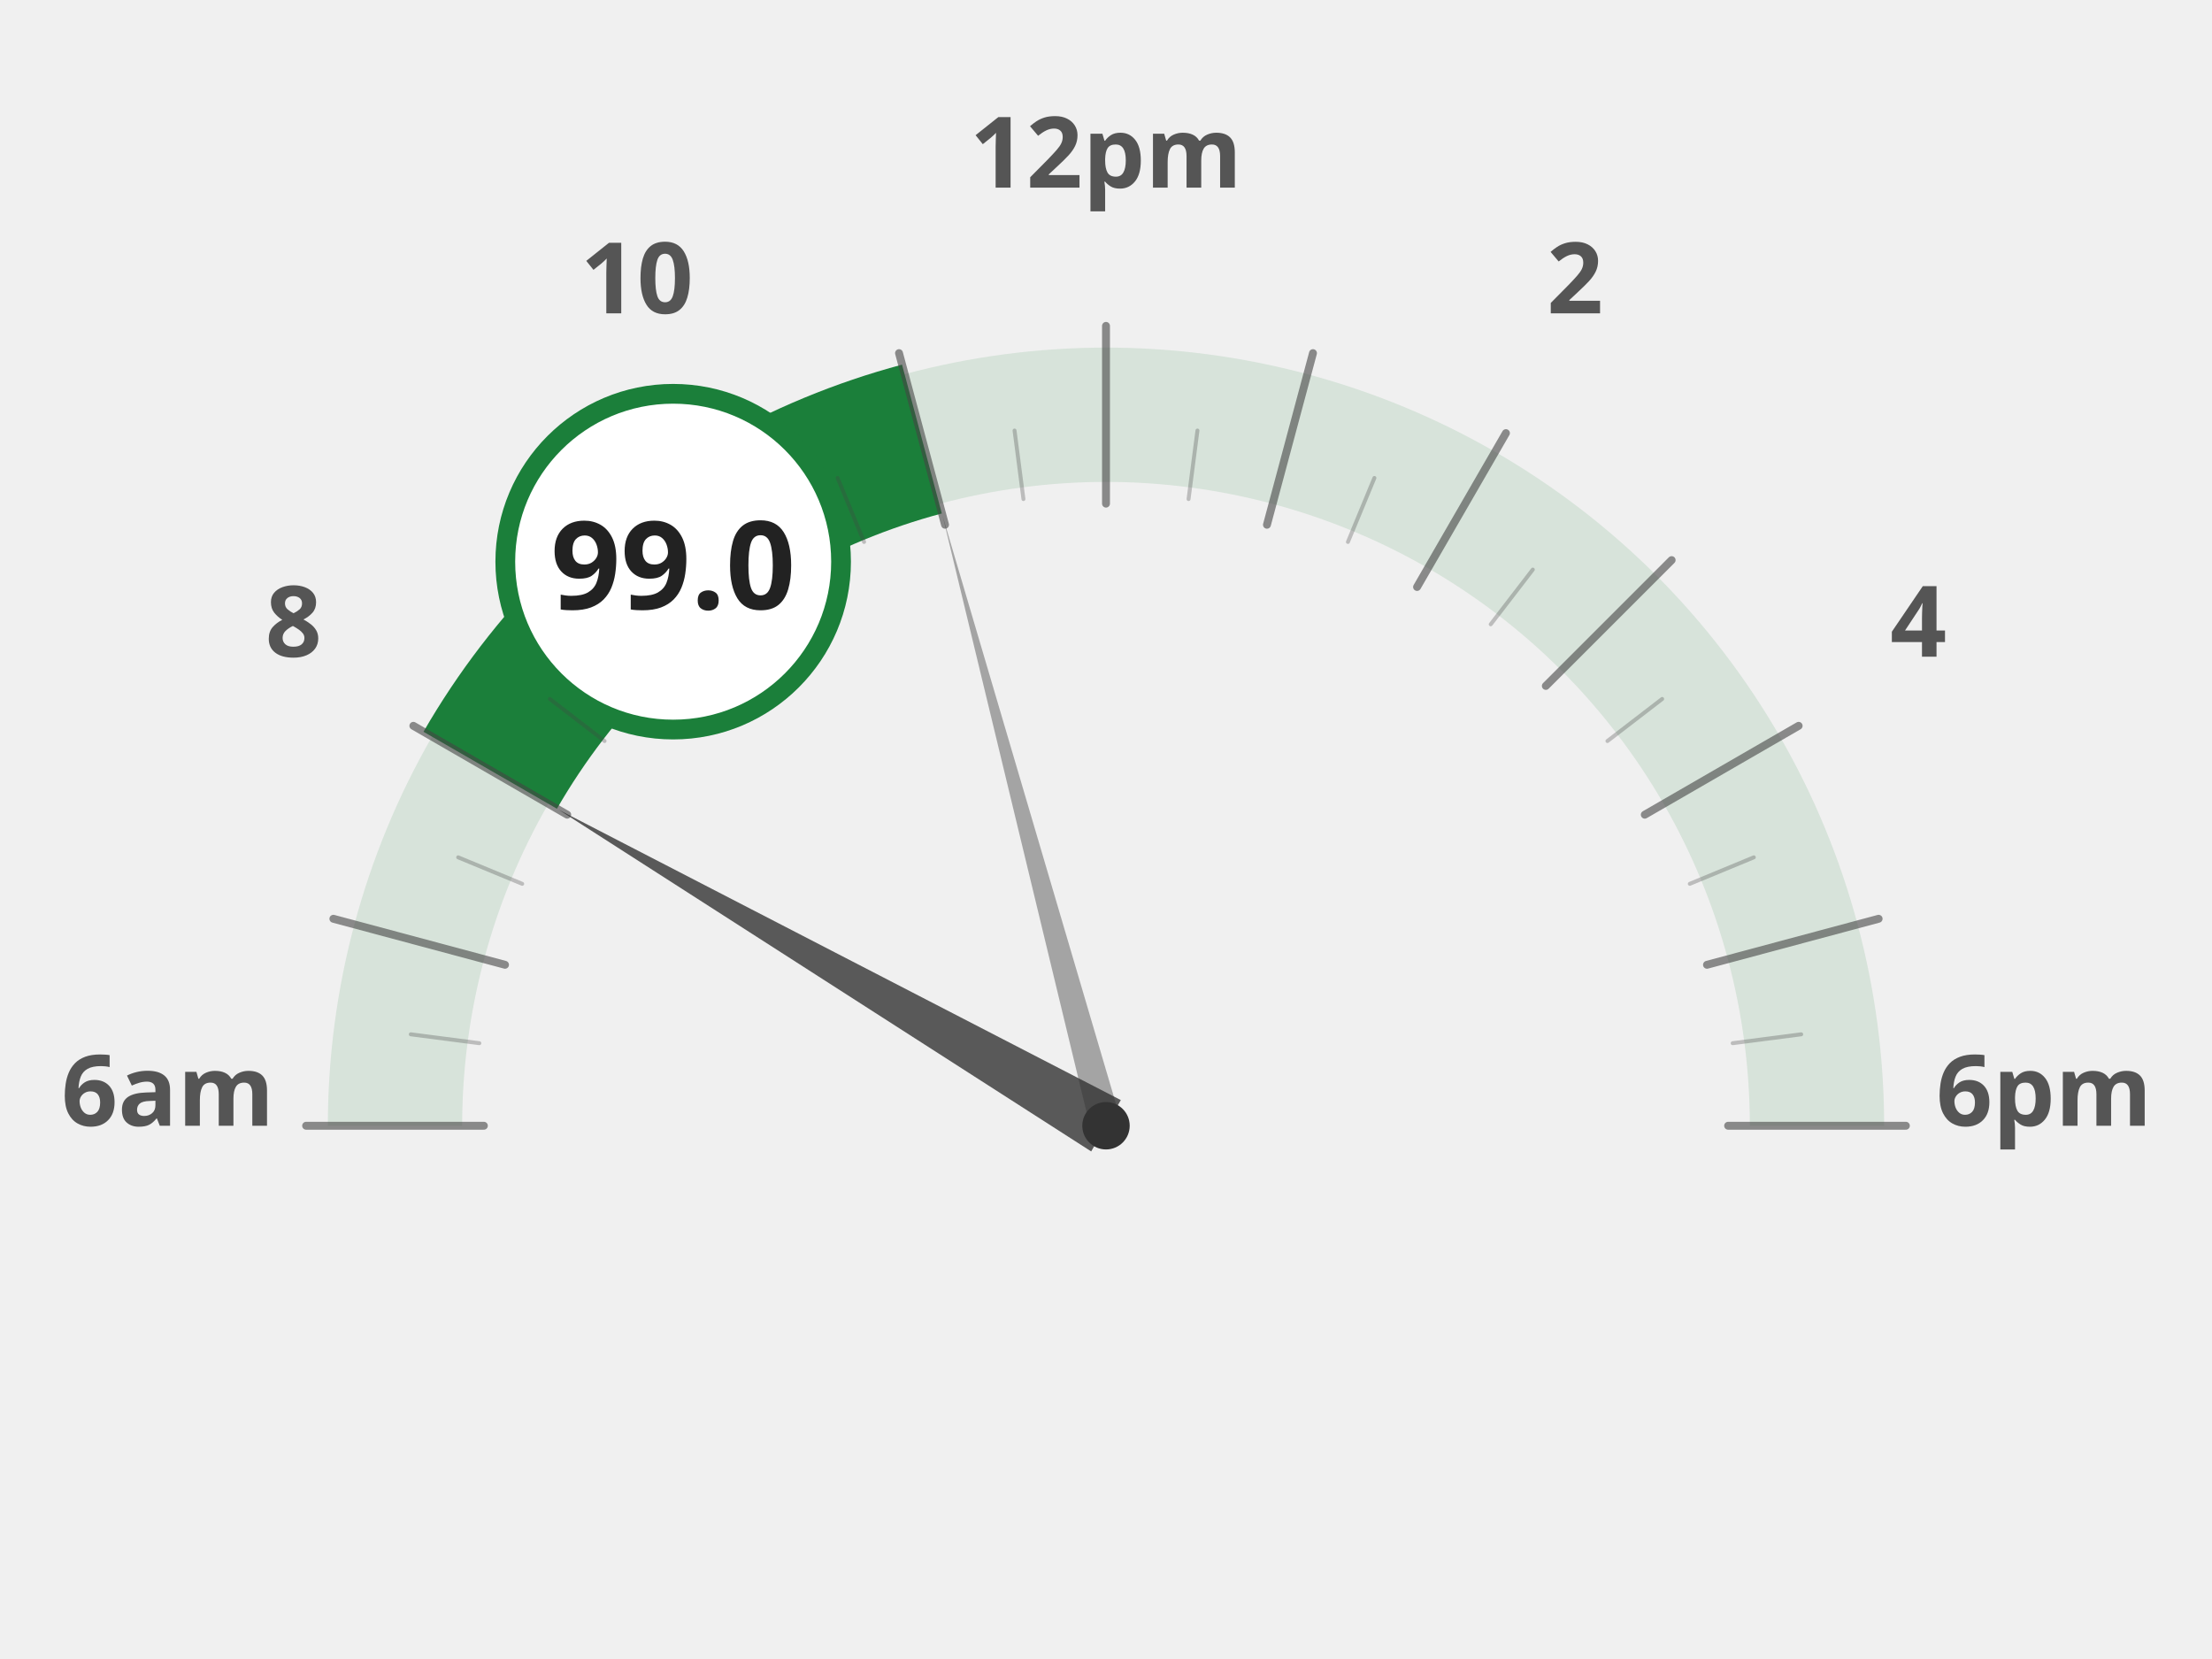
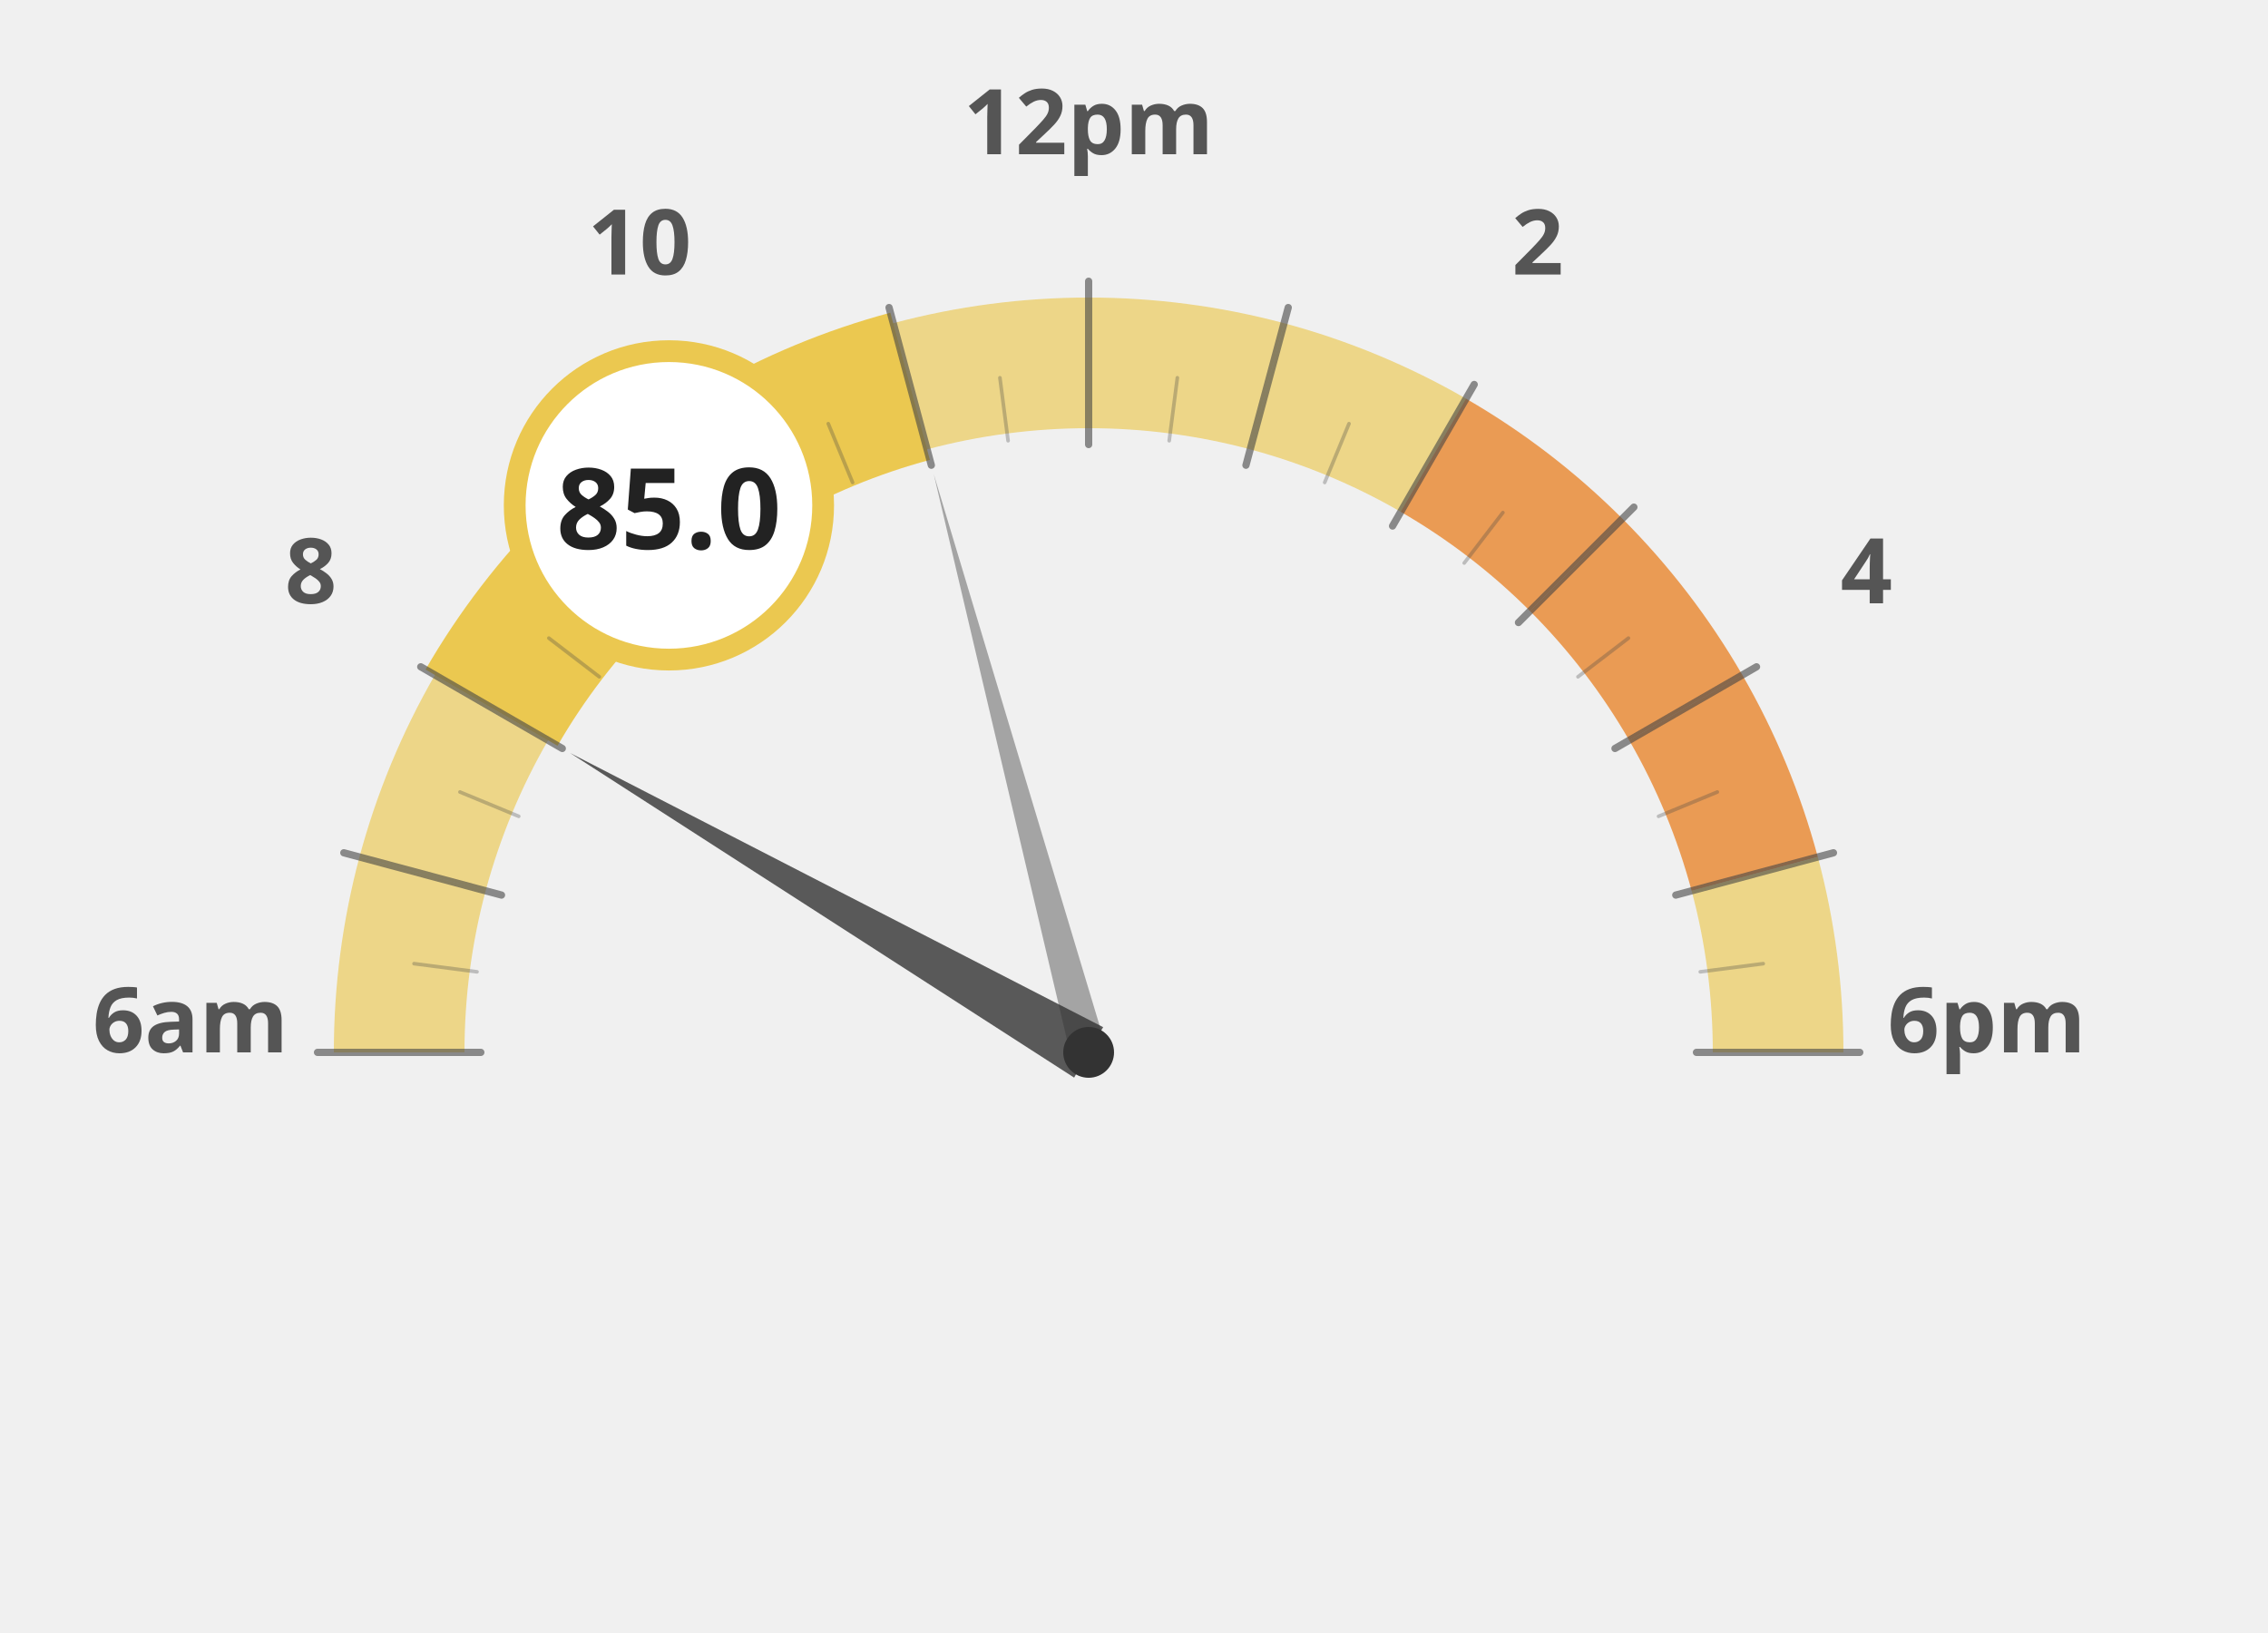
- <svg xmlns="http://www.w3.org/2000/svg" width="60mm" height="45mm" viewBox="0 0 1000 840">
-   <g transform="translate(0, 120)">
-     <path d="M 140.0 450.0 A 360 360 0 0 1 152.3 356.8" fill="none" stroke="#1b7f3a" stroke-width="68" stroke-opacity="0.12" />
-     <path d="M 152.3 356.8 A 360 360 0 0 1 188.2 270.0" fill="none" stroke="#1b7f3a" stroke-width="68" stroke-opacity="0.12" />
-     <path d="M 188.2 270.0 A 360 360 0 0 1 245.4 195.4" fill="none" stroke="#1b7f3a" stroke-width="68" stroke-opacity="0.12" />
-     <path d="M 245.4 195.4 A 360 360 0 0 1 320.0 138.2" fill="none" stroke="#1b7f3a" stroke-width="68" stroke-opacity="0.12" />
-     <path d="M 320.0 138.2 A 360 360 0 0 1 406.8 102.3" fill="none" stroke="#1b7f3a" stroke-width="68" stroke-opacity="0.12" />
-     <path d="M 406.8 102.3 A 360 360 0 0 1 500.0 90.0" fill="none" stroke="#1b7f3a" stroke-width="68" stroke-opacity="0.12" />
-     <path d="M 500.0 90.0 A 360 360 0 0 1 593.2 102.3" fill="none" stroke="#1b7f3a" stroke-width="68" stroke-opacity="0.12" />
-     <path d="M 593.2 102.3 A 360 360 0 0 1 680.0 138.2" fill="none" stroke="#1b7f3a" stroke-width="68" stroke-opacity="0.12" />
-     <path d="M 680.0 138.2 A 360 360 0 0 1 754.6 195.4" fill="none" stroke="#1b7f3a" stroke-width="68" stroke-opacity="0.12" />
-     <path d="M 754.6 195.4 A 360 360 0 0 1 811.8 270.0" fill="none" stroke="#1b7f3a" stroke-width="68" stroke-opacity="0.12" />
-     <path d="M 811.8 270.0 A 360 360 0 0 1 847.7 356.8" fill="none" stroke="#1b7f3a" stroke-width="68" stroke-opacity="0.12" />
-     <path d="M 847.7 356.8 A 360 360 0 0 1 860.0 450.0" fill="none" stroke="#1b7f3a" stroke-width="68" stroke-opacity="0.12" />
-     <text x="25.0" y="450" text-anchor="middle" font-family="Montserrat, sans-serif" font-size="50" font-weight="900" fill="#555">6am</text>
-     <text x="88.638" y="212.5" text-anchor="middle" font-family="Montserrat, sans-serif" font-size="50" font-weight="900" fill="#555">8</text>
-     <text x="262.5" y="38.638" text-anchor="middle" font-family="Montserrat, sans-serif" font-size="50" font-weight="900" fill="#555">10</text>
-     <text x="500" y="-25.0" text-anchor="middle" font-family="Montserrat, sans-serif" font-size="50" font-weight="900" fill="#555">12pm</text>
-     <text x="737.5" y="38.638" text-anchor="middle" font-family="Montserrat, sans-serif" font-size="50" font-weight="900" fill="#555">2</text>
-     <text x="911.362" y="212.5" text-anchor="middle" font-family="Montserrat, sans-serif" font-size="50" font-weight="900" fill="#555">4</text>
-     <text x="975.0" y="450.0" text-anchor="middle" font-family="Montserrat, sans-serif" font-size="50" font-weight="900" fill="#555">6pm</text>
-     <path d="M 188.2 270.0 A 360 360 0 0 1 245.4 195.4" fill="none" stroke="#1b7f3a" stroke-width="78" stroke-linecap="butt" />
-     <path d="M 245.4 195.4 A 360 360 0 0 1 320.0 138.2" fill="none" stroke="#1b7f3a" stroke-width="78" stroke-linecap="butt" />
-     <path d="M 320.0 138.2 A 360 360 0 0 1 406.8 102.3" fill="none" stroke="#1b7f3a" stroke-width="78" stroke-linecap="butt" />
-     <line x1="185.0" y1="450.0" x2="95.0" y2="450.0" stroke="#444" stroke-width="4" stroke-linecap="round" opacity="0.6" />
-     <line x1="182.7" y1="408.2" x2="148.0" y2="403.7" stroke="#444" stroke-width="2" stroke-linecap="round" opacity="0.3" />
-     <line x1="195.7" y1="368.5" x2="108.8" y2="345.2" stroke="#444" stroke-width="4" stroke-linecap="round" opacity="0.6" />
-     <line x1="204.4" y1="327.5" x2="172.0" y2="314.1" stroke="#444" stroke-width="2" stroke-linecap="round" opacity="0.3" />
-     <line x1="227.2" y1="292.5" x2="149.3" y2="247.5" stroke="#444" stroke-width="4" stroke-linecap="round" opacity="0.6" />
-     <line x1="246.1" y1="255.2" x2="218.4" y2="233.9" stroke="#444" stroke-width="2" stroke-linecap="round" opacity="0.3" />
-     <line x1="277.3" y1="227.3" x2="213.6" y2="163.6" stroke="#444" stroke-width="4" stroke-linecap="round" opacity="0.6" />
-     <line x1="305.2" y1="196.1" x2="283.9" y2="168.4" stroke="#444" stroke-width="2" stroke-linecap="round" opacity="0.3" />
-     <line x1="342.5" y1="177.2" x2="297.5" y2="99.3" stroke="#444" stroke-width="4" stroke-linecap="round" opacity="0.6" />
-     <line x1="377.5" y1="154.4" x2="364.1" y2="122.0" stroke="#444" stroke-width="2" stroke-linecap="round" opacity="0.3" />
-     <line x1="418.5" y1="145.7" x2="395.2" y2="58.8" stroke="#444" stroke-width="4" stroke-linecap="round" opacity="0.6" />
-     <line x1="458.2" y1="132.7" x2="453.7" y2="98.0" stroke="#444" stroke-width="2" stroke-linecap="round" opacity="0.3" />
-     <line x1="500.0" y1="135.0" x2="500.0" y2="45.0" stroke="#444" stroke-width="4" stroke-linecap="round" opacity="0.6" />
-     <line x1="541.8" y1="132.7" x2="546.3" y2="98.0" stroke="#444" stroke-width="2" stroke-linecap="round" opacity="0.3" />
-     <line x1="581.5" y1="145.7" x2="604.8" y2="58.8" stroke="#444" stroke-width="4" stroke-linecap="round" opacity="0.6" />
-     <line x1="622.5" y1="154.4" x2="635.9" y2="122.0" stroke="#444" stroke-width="2" stroke-linecap="round" opacity="0.3" />
-     <line x1="657.5" y1="177.2" x2="702.5" y2="99.3" stroke="#444" stroke-width="4" stroke-linecap="round" opacity="0.6" />
-     <line x1="694.8" y1="196.1" x2="716.1" y2="168.4" stroke="#444" stroke-width="2" stroke-linecap="round" opacity="0.3" />
-     <line x1="722.7" y1="227.3" x2="786.4" y2="163.6" stroke="#444" stroke-width="4" stroke-linecap="round" opacity="0.6" />
-     <line x1="753.9" y1="255.2" x2="781.6" y2="233.9" stroke="#444" stroke-width="2" stroke-linecap="round" opacity="0.3" />
-     <line x1="772.8" y1="292.5" x2="850.7" y2="247.5" stroke="#444" stroke-width="4" stroke-linecap="round" opacity="0.6" />
-     <line x1="795.6" y1="327.5" x2="828.0" y2="314.1" stroke="#444" stroke-width="2" stroke-linecap="round" opacity="0.3" />
-     <line x1="804.3" y1="368.5" x2="891.2" y2="345.2" stroke="#444" stroke-width="4" stroke-linecap="round" opacity="0.6" />
-     <line x1="817.3" y1="408.2" x2="852.0" y2="403.7" stroke="#444" stroke-width="2" stroke-linecap="round" opacity="0.3" />
-     <line x1="815.0" y1="450.0" x2="905.0" y2="450.0" stroke="#444" stroke-width="4" stroke-linecap="round" opacity="0.6" />
-     <polygon points="222.9,290.0 492.5,463.0 507.5,437.0" fill="#333" opacity="0.8" />
-     <polygon points="417.2,140.9 492.3,452.1 507.7,447.9" fill="#333" opacity="0.4" />
-     <circle cx="500" cy="450" r="12" fill="#333" />
-     <circle cx="280.846" cy="164.393" r="85" fill="white" stroke="#1b7f3a" stroke-width="10" />
-     <text x="280.846" y="188.393" text-anchor="middle" font-family="Montserrat, sans-serif" font-size="62" font-weight="800" fill="#222">99.0</text>
+ <svg xmlns="http://www.w3.org/2000/svg" width="100%" height="100%" viewBox="0 0 1250 900">
+   <g transform="translate(100, 100)">
+     <path d="M 120.0 480.0 A 380 380 0 0 1 132.9 381.6" fill="none" stroke="#ebc850" stroke-width="72" stroke-opacity="0.65" />
+     <path d="M 132.9 381.6 A 380 380 0 0 1 170.9 290.0" fill="none" stroke="#ebc850" stroke-width="72" stroke-opacity="0.65" />
+     <path d="M 170.9 290.0 A 380 380 0 0 1 231.3 211.3" fill="none" stroke="#ebc850" stroke-width="72" stroke-opacity="1.0" />
+     <path d="M 231.3 211.3 A 380 380 0 0 1 310.0 150.9" fill="none" stroke="#ebc850" stroke-width="72" stroke-opacity="1.0" />
+     <path d="M 310.0 150.9 A 380 380 0 0 1 401.6 112.9" fill="none" stroke="#ebc850" stroke-width="72" stroke-opacity="1.0" />
+     <path d="M 401.6 112.9 A 380 380 0 0 1 500.0 100.0" fill="none" stroke="#ebc850" stroke-width="72" stroke-opacity="0.65" />
+     <path d="M 500.0 100.0 A 380 380 0 0 1 598.4 112.9" fill="none" stroke="#ebc850" stroke-width="72" stroke-opacity="0.65" />
+     <path d="M 598.4 112.9 A 380 380 0 0 1 690.0 150.9" fill="none" stroke="#ebc850" stroke-width="72" stroke-opacity="0.65" />
+     <path d="M 690.0 150.9 A 380 380 0 0 1 768.7 211.3" fill="none" stroke="#e66e00" stroke-width="72" stroke-opacity="0.65" />
+     <path d="M 768.7 211.3 A 380 380 0 0 1 829.1 290.0" fill="none" stroke="#e66e00" stroke-width="72" stroke-opacity="0.65" />
+     <path d="M 829.1 290.0 A 380 380 0 0 1 867.1 381.6" fill="none" stroke="#e66e00" stroke-width="72" stroke-opacity="0.65" />
+     <path d="M 867.1 381.6 A 380 380 0 0 1 880.0 480.0" fill="none" stroke="#ebc850" stroke-width="72" stroke-opacity="0.65" />
+     <text x="5.0" y="480" text-anchor="middle" font-family="Montserrat, sans-serif" font-size="50" font-weight="900" fill="#555">6am</text>
+     <text x="71.317" y="232.5" text-anchor="middle" font-family="Montserrat, sans-serif" font-size="50" font-weight="900" fill="#555">8</text>
+     <text x="252.5" y="51.317" text-anchor="middle" font-family="Montserrat, sans-serif" font-size="50" font-weight="900" fill="#555">10</text>
+     <text x="500" y="-15.0" text-anchor="middle" font-family="Montserrat, sans-serif" font-size="50" font-weight="900" fill="#555">12pm</text>
+     <text x="747.5" y="51.317" text-anchor="middle" font-family="Montserrat, sans-serif" font-size="50" font-weight="900" fill="#555">2</text>
+     <text x="928.683" y="232.5" text-anchor="middle" font-family="Montserrat, sans-serif" font-size="50" font-weight="900" fill="#555">4</text>
+     <text x="995.0" y="480.0" text-anchor="middle" font-family="Montserrat, sans-serif" font-size="50" font-weight="900" fill="#555">6pm</text>
+     <path d="M 170.9 290.0 A 380 380 0 0 1 231.3 211.3" fill="none" stroke="#ebc850" stroke-width="84" stroke-linecap="butt" />
+     <path d="M 231.3 211.3 A 380 380 0 0 1 310.0 150.9" fill="none" stroke="#ebc850" stroke-width="84" stroke-linecap="butt" />
+     <path d="M 310.0 150.9 A 380 380 0 0 1 401.6 112.9" fill="none" stroke="#ebc850" stroke-width="84" stroke-linecap="butt" />
+     <line x1="165.0" y1="480.0" x2="75.0" y2="480.0" stroke="#444" stroke-width="4" stroke-linecap="round" opacity="0.6" />
+     <line x1="162.9" y1="435.6" x2="128.2" y2="431.1" stroke="#444" stroke-width="2" stroke-linecap="round" opacity="0.3" />
+     <line x1="176.4" y1="393.3" x2="89.5" y2="370.0" stroke="#444" stroke-width="4" stroke-linecap="round" opacity="0.6" />
+     <line x1="185.9" y1="349.9" x2="153.5" y2="336.5" stroke="#444" stroke-width="2" stroke-linecap="round" opacity="0.3" />
+     <line x1="209.9" y1="312.5" x2="131.9" y2="267.5" stroke="#444" stroke-width="4" stroke-linecap="round" opacity="0.6" />
+     <line x1="230.3" y1="273.0" x2="202.5" y2="251.7" stroke="#444" stroke-width="2" stroke-linecap="round" opacity="0.3" />
+     <line x1="263.1" y1="243.1" x2="199.5" y2="179.5" stroke="#444" stroke-width="4" stroke-linecap="round" opacity="0.6" />
+     <line x1="293.0" y1="210.3" x2="271.7" y2="182.5" stroke="#444" stroke-width="2" stroke-linecap="round" opacity="0.3" />
+     <line x1="332.5" y1="189.9" x2="287.5" y2="111.9" stroke="#444" stroke-width="4" stroke-linecap="round" opacity="0.6" />
+     <line x1="369.9" y1="165.9" x2="356.5" y2="133.5" stroke="#444" stroke-width="2" stroke-linecap="round" opacity="0.3" />
+     <line x1="413.3" y1="156.4" x2="390.0" y2="69.5" stroke="#444" stroke-width="4" stroke-linecap="round" opacity="0.6" />
+     <line x1="455.6" y1="142.9" x2="451.1" y2="108.2" stroke="#444" stroke-width="2" stroke-linecap="round" opacity="0.3" />
+     <line x1="500.0" y1="145.0" x2="500.0" y2="55.0" stroke="#444" stroke-width="4" stroke-linecap="round" opacity="0.6" />
+     <line x1="544.4" y1="142.9" x2="548.9" y2="108.2" stroke="#444" stroke-width="2" stroke-linecap="round" opacity="0.3" />
+     <line x1="586.7" y1="156.4" x2="610.0" y2="69.5" stroke="#444" stroke-width="4" stroke-linecap="round" opacity="0.6" />
+     <line x1="630.1" y1="165.9" x2="643.5" y2="133.5" stroke="#444" stroke-width="2" stroke-linecap="round" opacity="0.3" />
+     <line x1="667.5" y1="189.9" x2="712.5" y2="111.9" stroke="#444" stroke-width="4" stroke-linecap="round" opacity="0.6" />
+     <line x1="707.0" y1="210.3" x2="728.3" y2="182.5" stroke="#444" stroke-width="2" stroke-linecap="round" opacity="0.3" />
+     <line x1="736.9" y1="243.1" x2="800.5" y2="179.5" stroke="#444" stroke-width="4" stroke-linecap="round" opacity="0.6" />
+     <line x1="769.7" y1="273.0" x2="797.5" y2="251.7" stroke="#444" stroke-width="2" stroke-linecap="round" opacity="0.3" />
+     <line x1="790.1" y1="312.5" x2="868.1" y2="267.5" stroke="#444" stroke-width="4" stroke-linecap="round" opacity="0.6" />
+     <line x1="814.1" y1="349.9" x2="846.5" y2="336.5" stroke="#444" stroke-width="2" stroke-linecap="round" opacity="0.3" />
+     <line x1="823.6" y1="393.3" x2="910.5" y2="370.0" stroke="#444" stroke-width="4" stroke-linecap="round" opacity="0.6" />
+     <line x1="837.1" y1="435.6" x2="871.8" y2="431.1" stroke="#444" stroke-width="2" stroke-linecap="round" opacity="0.3" />
+     <line x1="835.0" y1="480.0" x2="925.0" y2="480.0" stroke="#444" stroke-width="4" stroke-linecap="round" opacity="0.6" />
+     <polygon points="214.2,315.0 492.0,493.9 508.0,466.1" fill="#333" opacity="0.8" />
+     <polygon points="414.6,161.2 490.3,482.6 509.7,477.4" fill="#333" opacity="0.4" />
+     <circle cx="500" cy="480" r="14" fill="#333" />
+     <circle cx="268.671" cy="178.526" r="85" fill="white" stroke="#ebc850" stroke-width="12" />
+     <text x="268.671" y="202.526" text-anchor="middle" font-family="Montserrat, sans-serif" font-size="62" font-weight="800" fill="#222">85.0</text>
  </g>
</svg>
